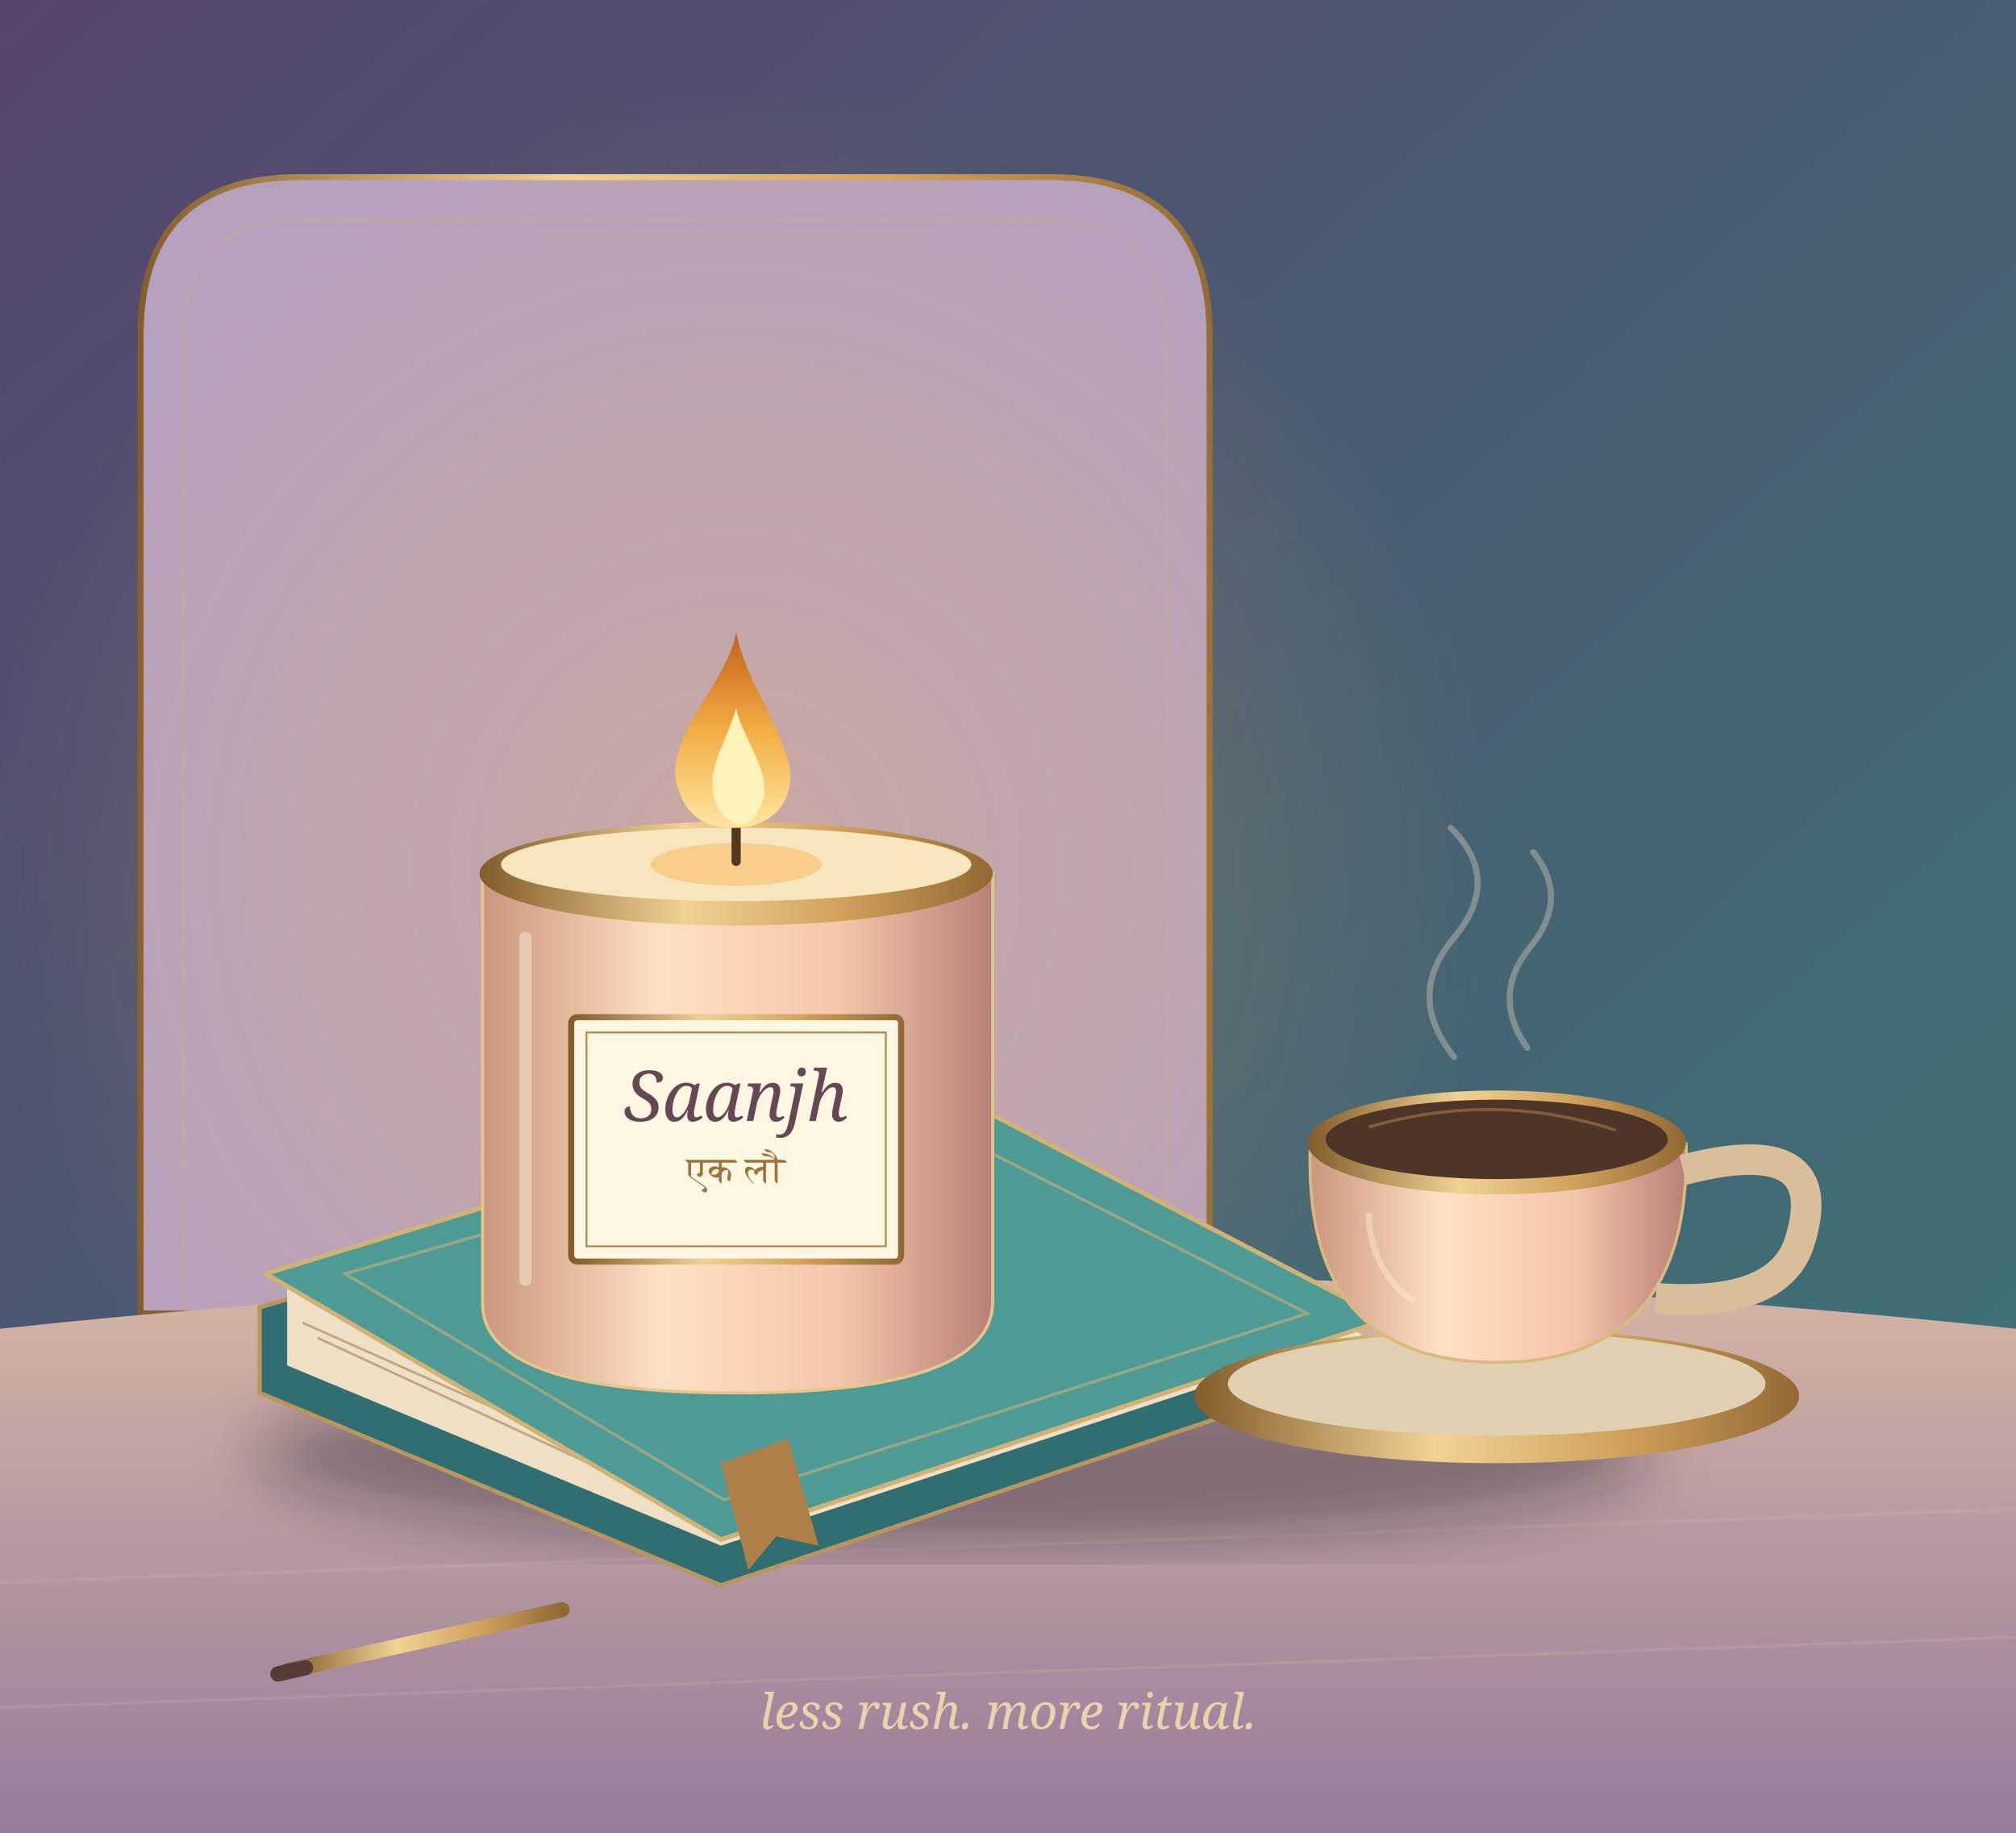
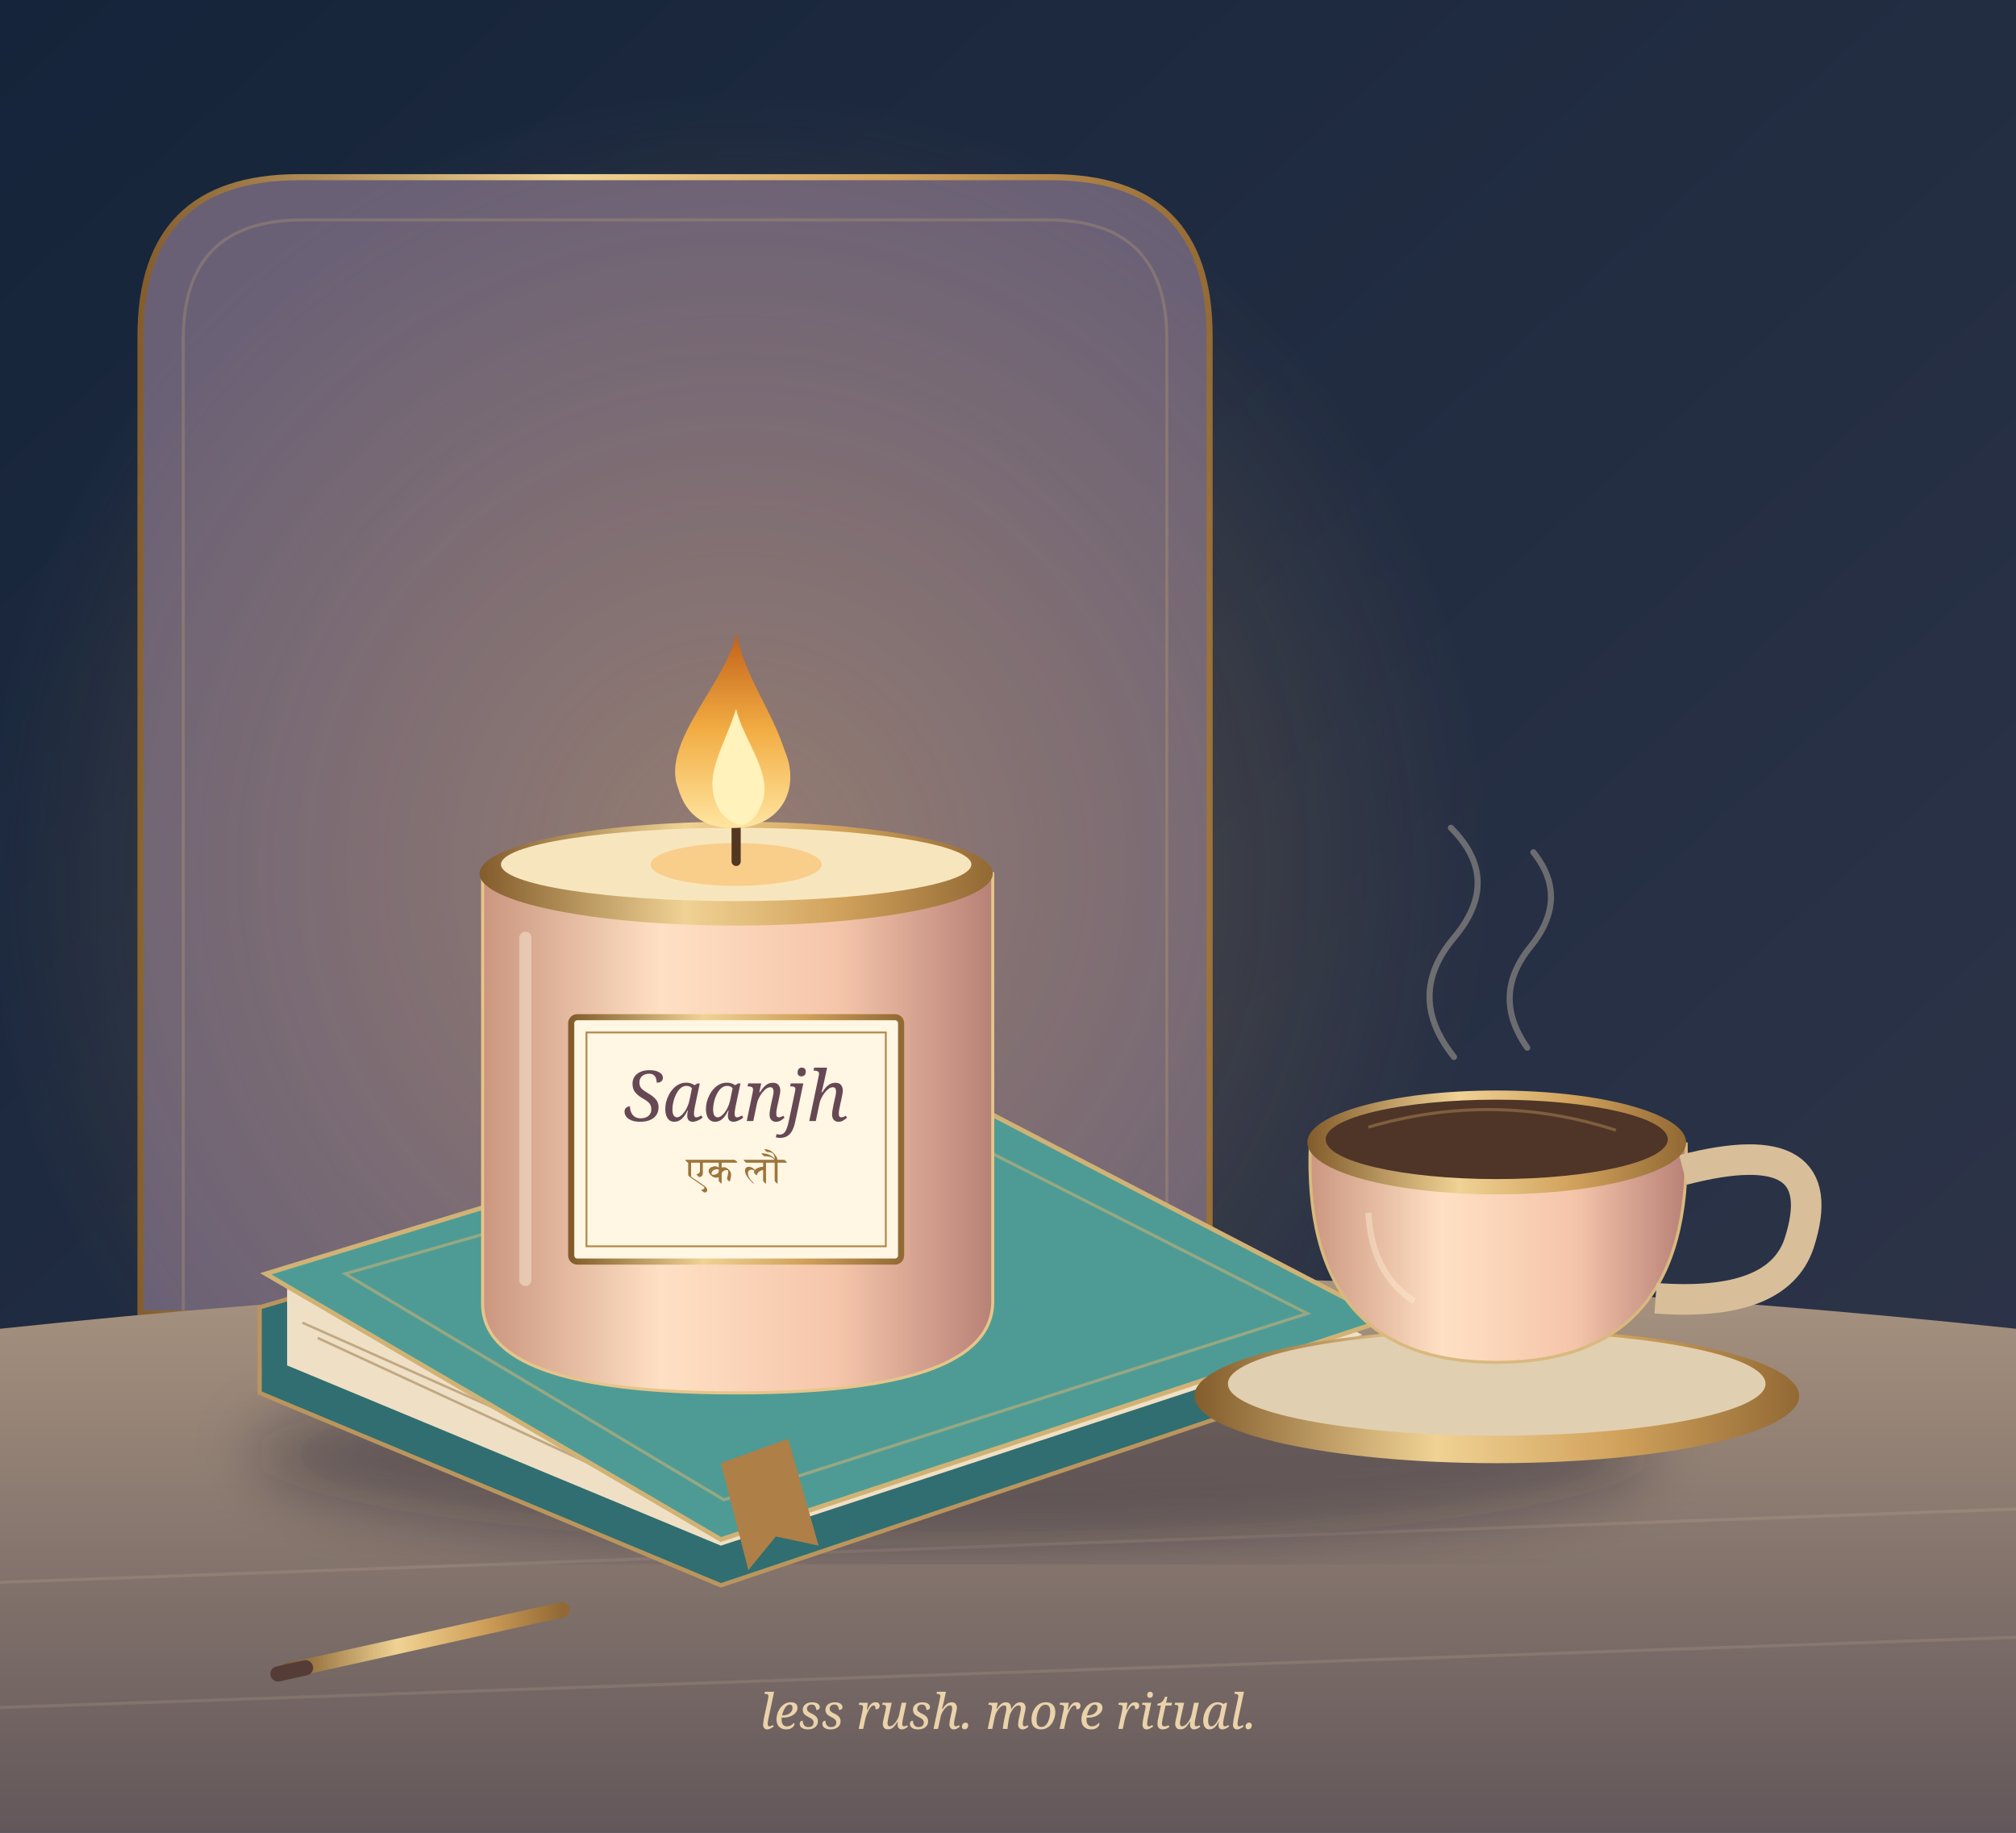
<svg xmlns="http://www.w3.org/2000/svg" viewBox="0 0 660 600">
  <defs>
    <linearGradient id="room" x2="1" y2="1">
-       <stop stop-color="#57456e" />
-       <stop offset="1" stop-color="#3a7776" />
+       <stop stop-color="#15243a" />
+       <stop offset="1" stop-color="#30364a" />
    </linearGradient>
    <radialGradient id="warmth">
      <stop stop-color="#f2b866" stop-opacity=".4" />
      <stop offset="1" stop-color="#f2b866" stop-opacity="0" />
    </radialGradient>
    <linearGradient id="gold">
      <stop stop-color="#825c2b" />
      <stop offset=".4" stop-color="#f0d294" />
      <stop offset=".7" stop-color="#d1a25c" />
      <stop offset="1" stop-color="#926934" />
    </linearGradient>
    <linearGradient id="ceramic">
      <stop stop-color="#cb967f" />
      <stop offset=".35" stop-color="#ffe0c4" />
      <stop offset=".7" stop-color="#f5c5aa" />
      <stop offset="1" stop-color="#b88177" />
    </linearGradient>
    <linearGradient id="table" x2="0" y2="1">
-       <stop stop-color="#d4b5a4" />
-       <stop offset="1" stop-color="#967b9c" />
+       <stop stop-color="#a89380" />
+       <stop offset="1" stop-color="#62575a" />
    </linearGradient>
    <linearGradient id="fire" x2="0" y2="1">
      <stop stop-color="#c26019" />
      <stop offset=".5" stop-color="#f2ad43" />
      <stop offset="1" stop-color="#ffe5a1" />
    </linearGradient>
    <filter id="blur">
      <feGaussianBlur stdDeviation="10" />
    </filter>
    <style>.flame{transform-box:fill-box;transform-origin:50% 100%}.steam{opacity:.35}.halo{opacity:.8}@media(prefers-reduced-motion:no-preference){.flame{animation:flicker 2.1s ease-in-out infinite}.steam{animation:steam 5s ease-in-out infinite}.s2{animation-delay:-2.5s}.halo{animation:light 4s ease-in-out infinite}}@keyframes flicker{0%,100%{transform:rotate(-3deg) scaleY(1)}35%{transform:rotate(3deg) scaleY(.94)}70%{transform:rotate(-1deg) scaleY(1.06)}}@keyframes steam{0%{opacity:0;transform:translateY(8px)}40%{opacity:.35}100%{opacity:0;transform:translateY(-25px)}}@keyframes light{0%,100%{opacity:.6}50%{opacity:1}}</style>
  </defs>
  <path fill="url(#room)" d="M0 0h660v600H0Z" />
-   <path d="M46 430V110q0-52 52-52h246q52 0 52 52v320Z" fill="#b6a1bd" stroke="url(#gold)" stroke-width="2" />
+   <path d="M46 430V110q0-52 52-52h246q52 0 52 52v320Z" fill="#696076" stroke="url(#gold)" stroke-width="2" />
  <path d="M60 429V111q0-39 39-39h244q39 0 39 39v318" fill="none" stroke="#ccab74" opacity=".25" />
  <ellipse class="halo" cx="241" cy="284" rx="245" ry="254" fill="url(#warmth)" />
  <path d="M0 435q330-35 660 0v165H0Z" fill="url(#table)" />
  <path d="m0 518 660-24m-660 65 660-23" stroke="#f8dfbb" opacity=".12" fill="none" />
  <ellipse cx="312" cy="476" rx="229" ry="30" fill="#091120" opacity=".35" filter="url(#blur)" />
  <path d="m85 428 215-64 156 81-220 74-151-63Z" fill="#306e71" stroke="#ba955d" stroke-width="1.4" />
  <path d="m94 420 207-61 145 78-210 69-142-59Z" fill="#efe0c5" />
  <path d="m99 433 137 61 203-65m-335 9 132 61 199-65" fill="none" stroke="#c1a883" stroke-width=".8" />
  <path d="m87 417 213-65 154 80-218 72Z" fill="#4e9b95" stroke="#d1b275" stroke-width="1.5" />
  <path d="m113 417 185-53 130 66-191 61Z" fill="none" stroke="#d1b275" opacity=".55" />
  <path d="m236 479 9 35 9-11 14 3-10-35" fill="#ae7f47" />
  <path d="M158 286h167v140q0 30-84 30t-83-30Z" fill="url(#ceramic)" stroke="#e6c58a" />
  <ellipse cx="241" cy="286" rx="84" ry="17" fill="url(#gold)" />
  <ellipse cx="241" cy="283" rx="77" ry="12" fill="#f7e6bd" />
  <ellipse cx="241" cy="283" rx="28" ry="7" fill="#f9cd8a" />
  <path d="M241 282v-14" stroke="#543721" stroke-width="3" stroke-linecap="round" />
  <g class="flame">
    <path d="M241 207c-2 15-25 36-19 51q4 14 20 13c14-1 20-13 15-25-5-15-13-24-16-39Z" fill="url(#fire)" />
    <path d="M241 232c-4 13-12 23-5 34q8 9 13-2c5-10-6-22-8-32Z" fill="#fff2bb" />
  </g>
  <path d="M172 307v112" stroke="#fff9e6" stroke-width="4" opacity=".4" stroke-linecap="round" />
  <rect x="187" y="333" width="108" height="80" rx="2" fill="#fff6e3" stroke="url(#gold)" stroke-width="2" />
  <rect x="192" y="338" width="98" height="70" fill="none" stroke="#b08a4a" stroke-width=".6" />
  <text x="241" y="367" text-anchor="middle" font-family="Georgia,serif" font-size="23" font-style="italic" fill="#664854">Saanjh</text>
  <text x="241" y="387" text-anchor="middle" font-family="Georgia,serif" font-size="12" fill="#9b753b">एक लौ</text>
  <ellipse cx="490" cy="457" rx="99" ry="22" fill="url(#gold)" />
  <ellipse cx="490" cy="453" rx="88" ry="17" fill="#e1cfb1" />
  <path d="M429 374q-3 72 61 72t62-72" fill="url(#ceramic)" stroke="#d9b97e" />
  <path d="M551 383q50-13 38 24-7 21-47 18" fill="none" stroke="#d8bf99" stroke-width="10" />
  <ellipse cx="490" cy="374" rx="62" ry="17" fill="url(#gold)" />
  <ellipse cx="490" cy="373" rx="56" ry="13" fill="#4e3527" />
  <path d="M448 369q41-12 81 1" fill="none" stroke="#dba96b" opacity=".35" />
  <g fill="none" stroke="#efdcc2" stroke-width="2" stroke-linecap="round">
    <path class="steam" d="M476 346q-16-20 0-39t-1-36" />
    <path class="steam s2" d="M500 343q-12-17 1-33t1-31" />
  </g>
  <path d="M448 397q1 20 15 29" fill="none" stroke="#fff1d5" stroke-width="2" opacity=".4" />
  <path d="m94 547 90-20" stroke="url(#gold)" stroke-width="5" stroke-linecap="round" />
  <path d="m91 548 9-2" stroke="#563c36" stroke-width="5" stroke-linecap="round" />
  <text x="330" y="566" text-anchor="middle" fill="#ead2aa" font-family="Georgia,serif" font-style="italic" font-size="16">less rush. more ritual.</text>
</svg>
